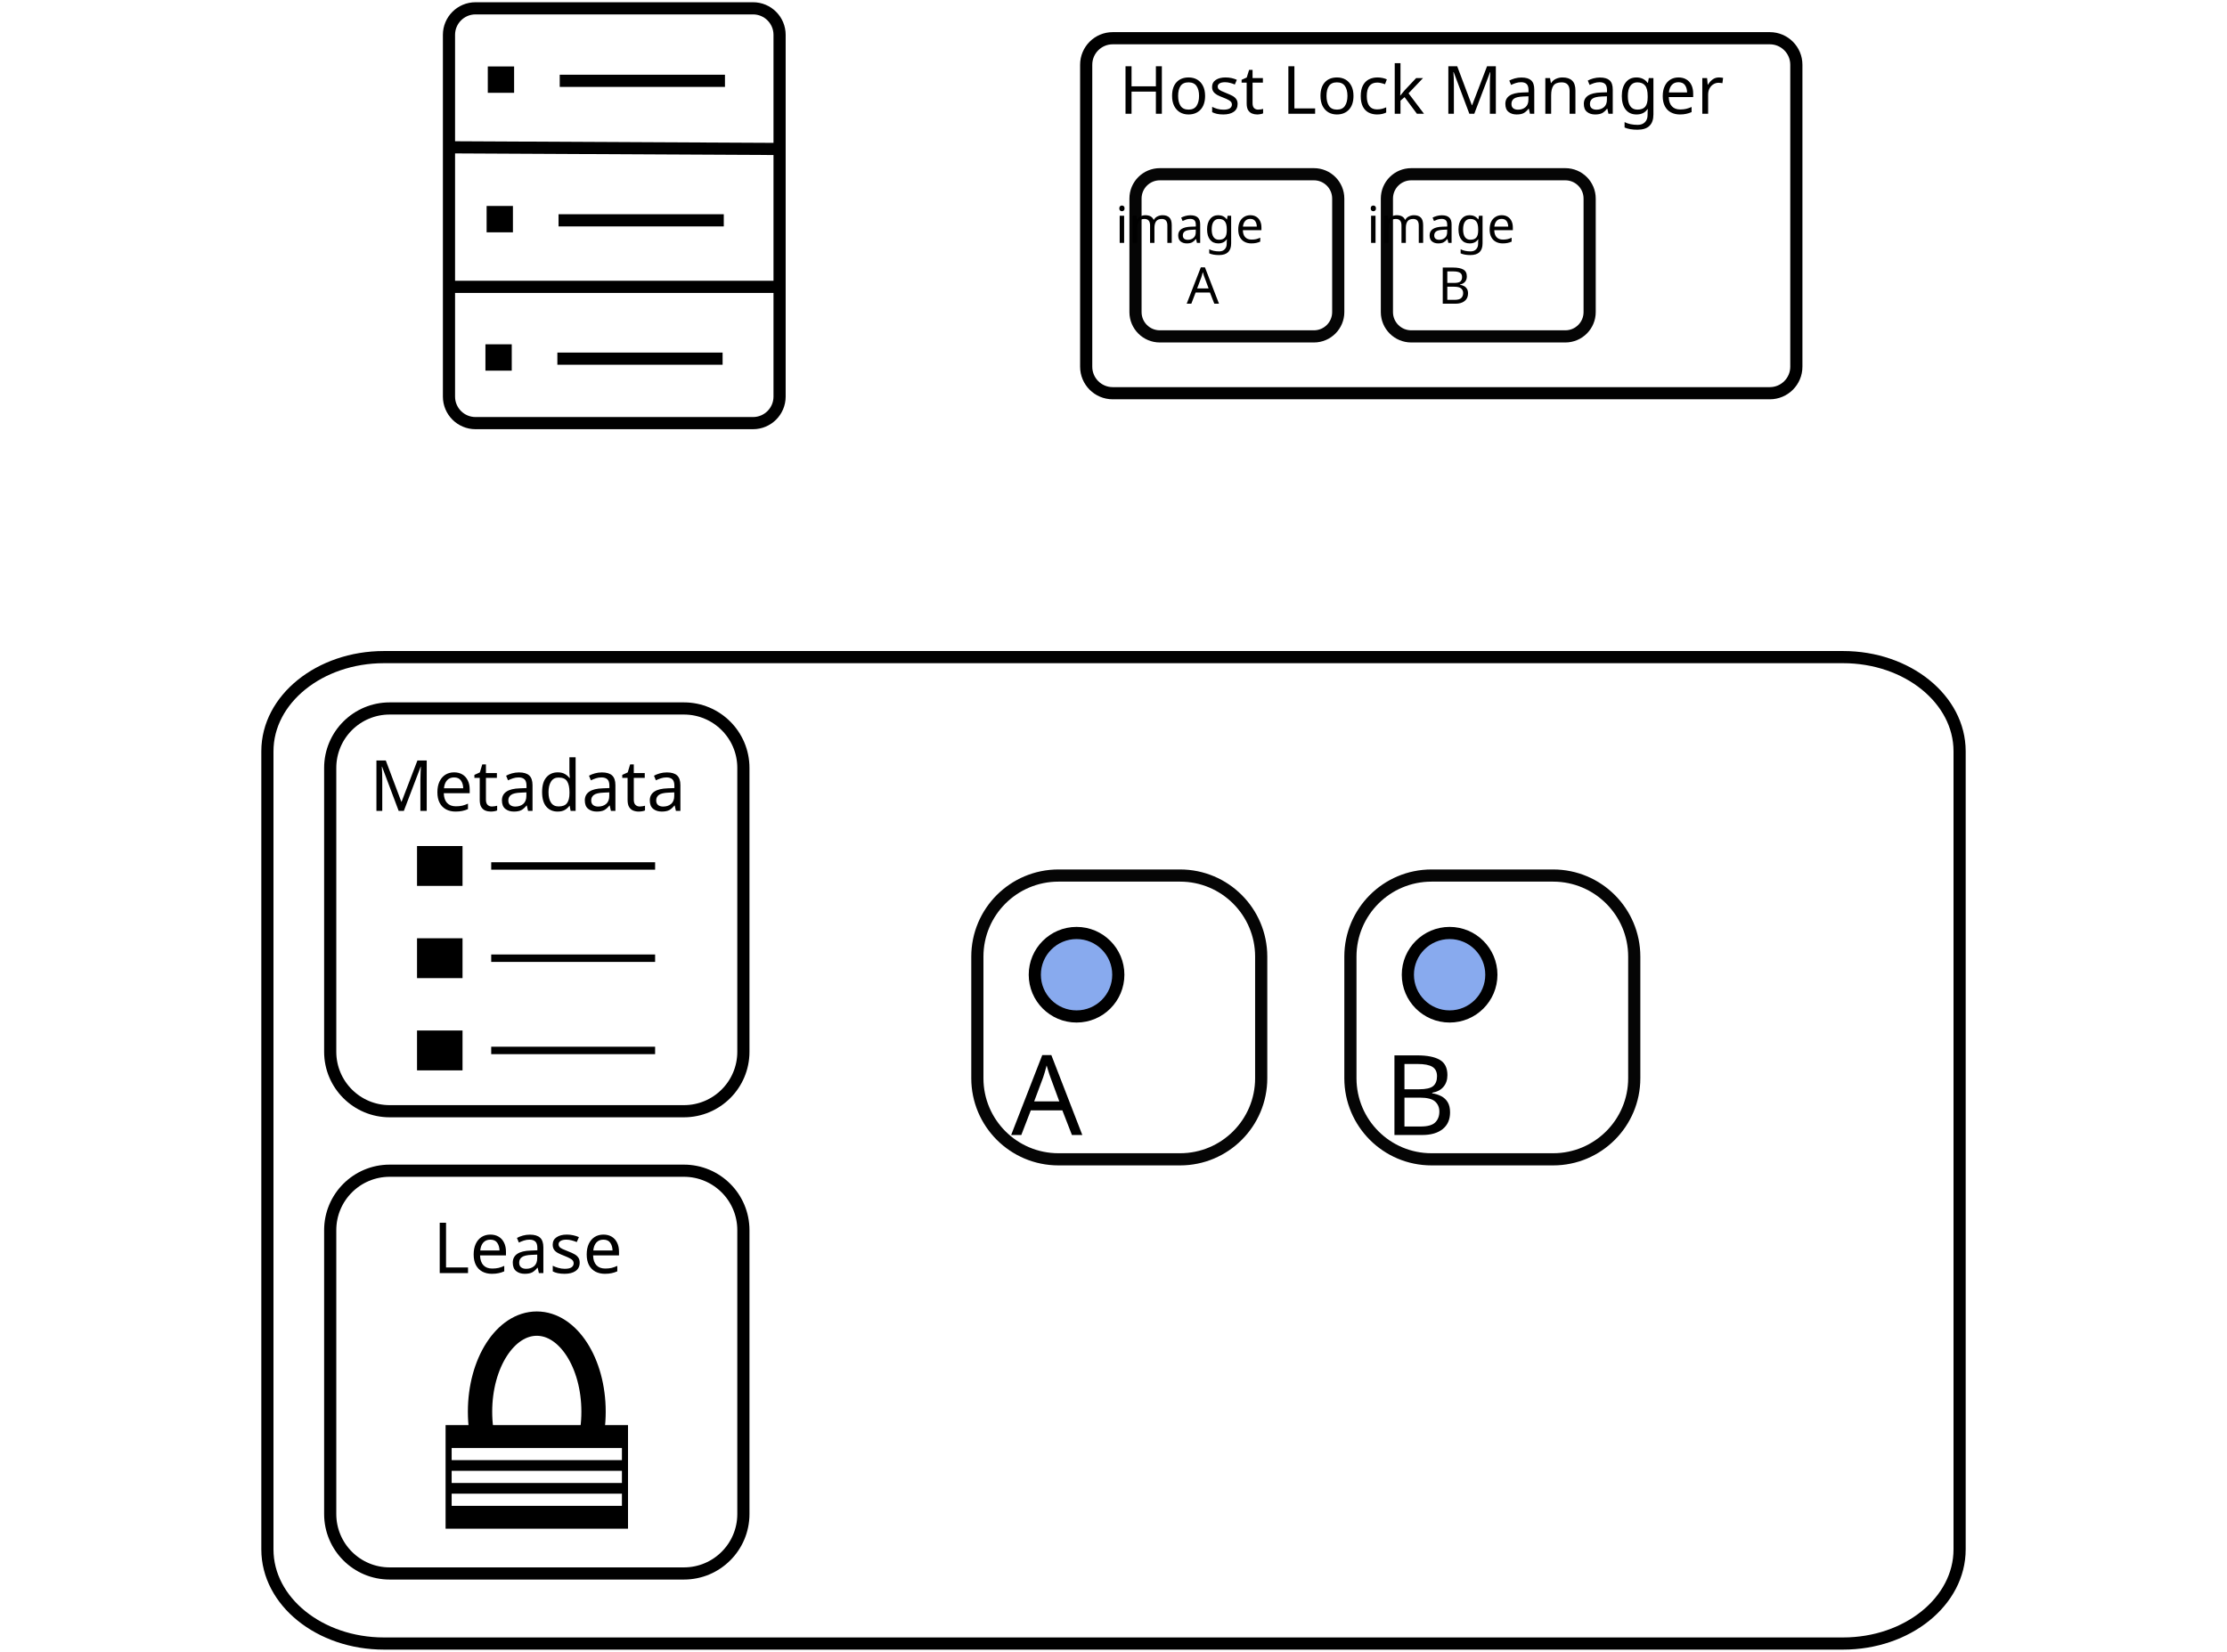
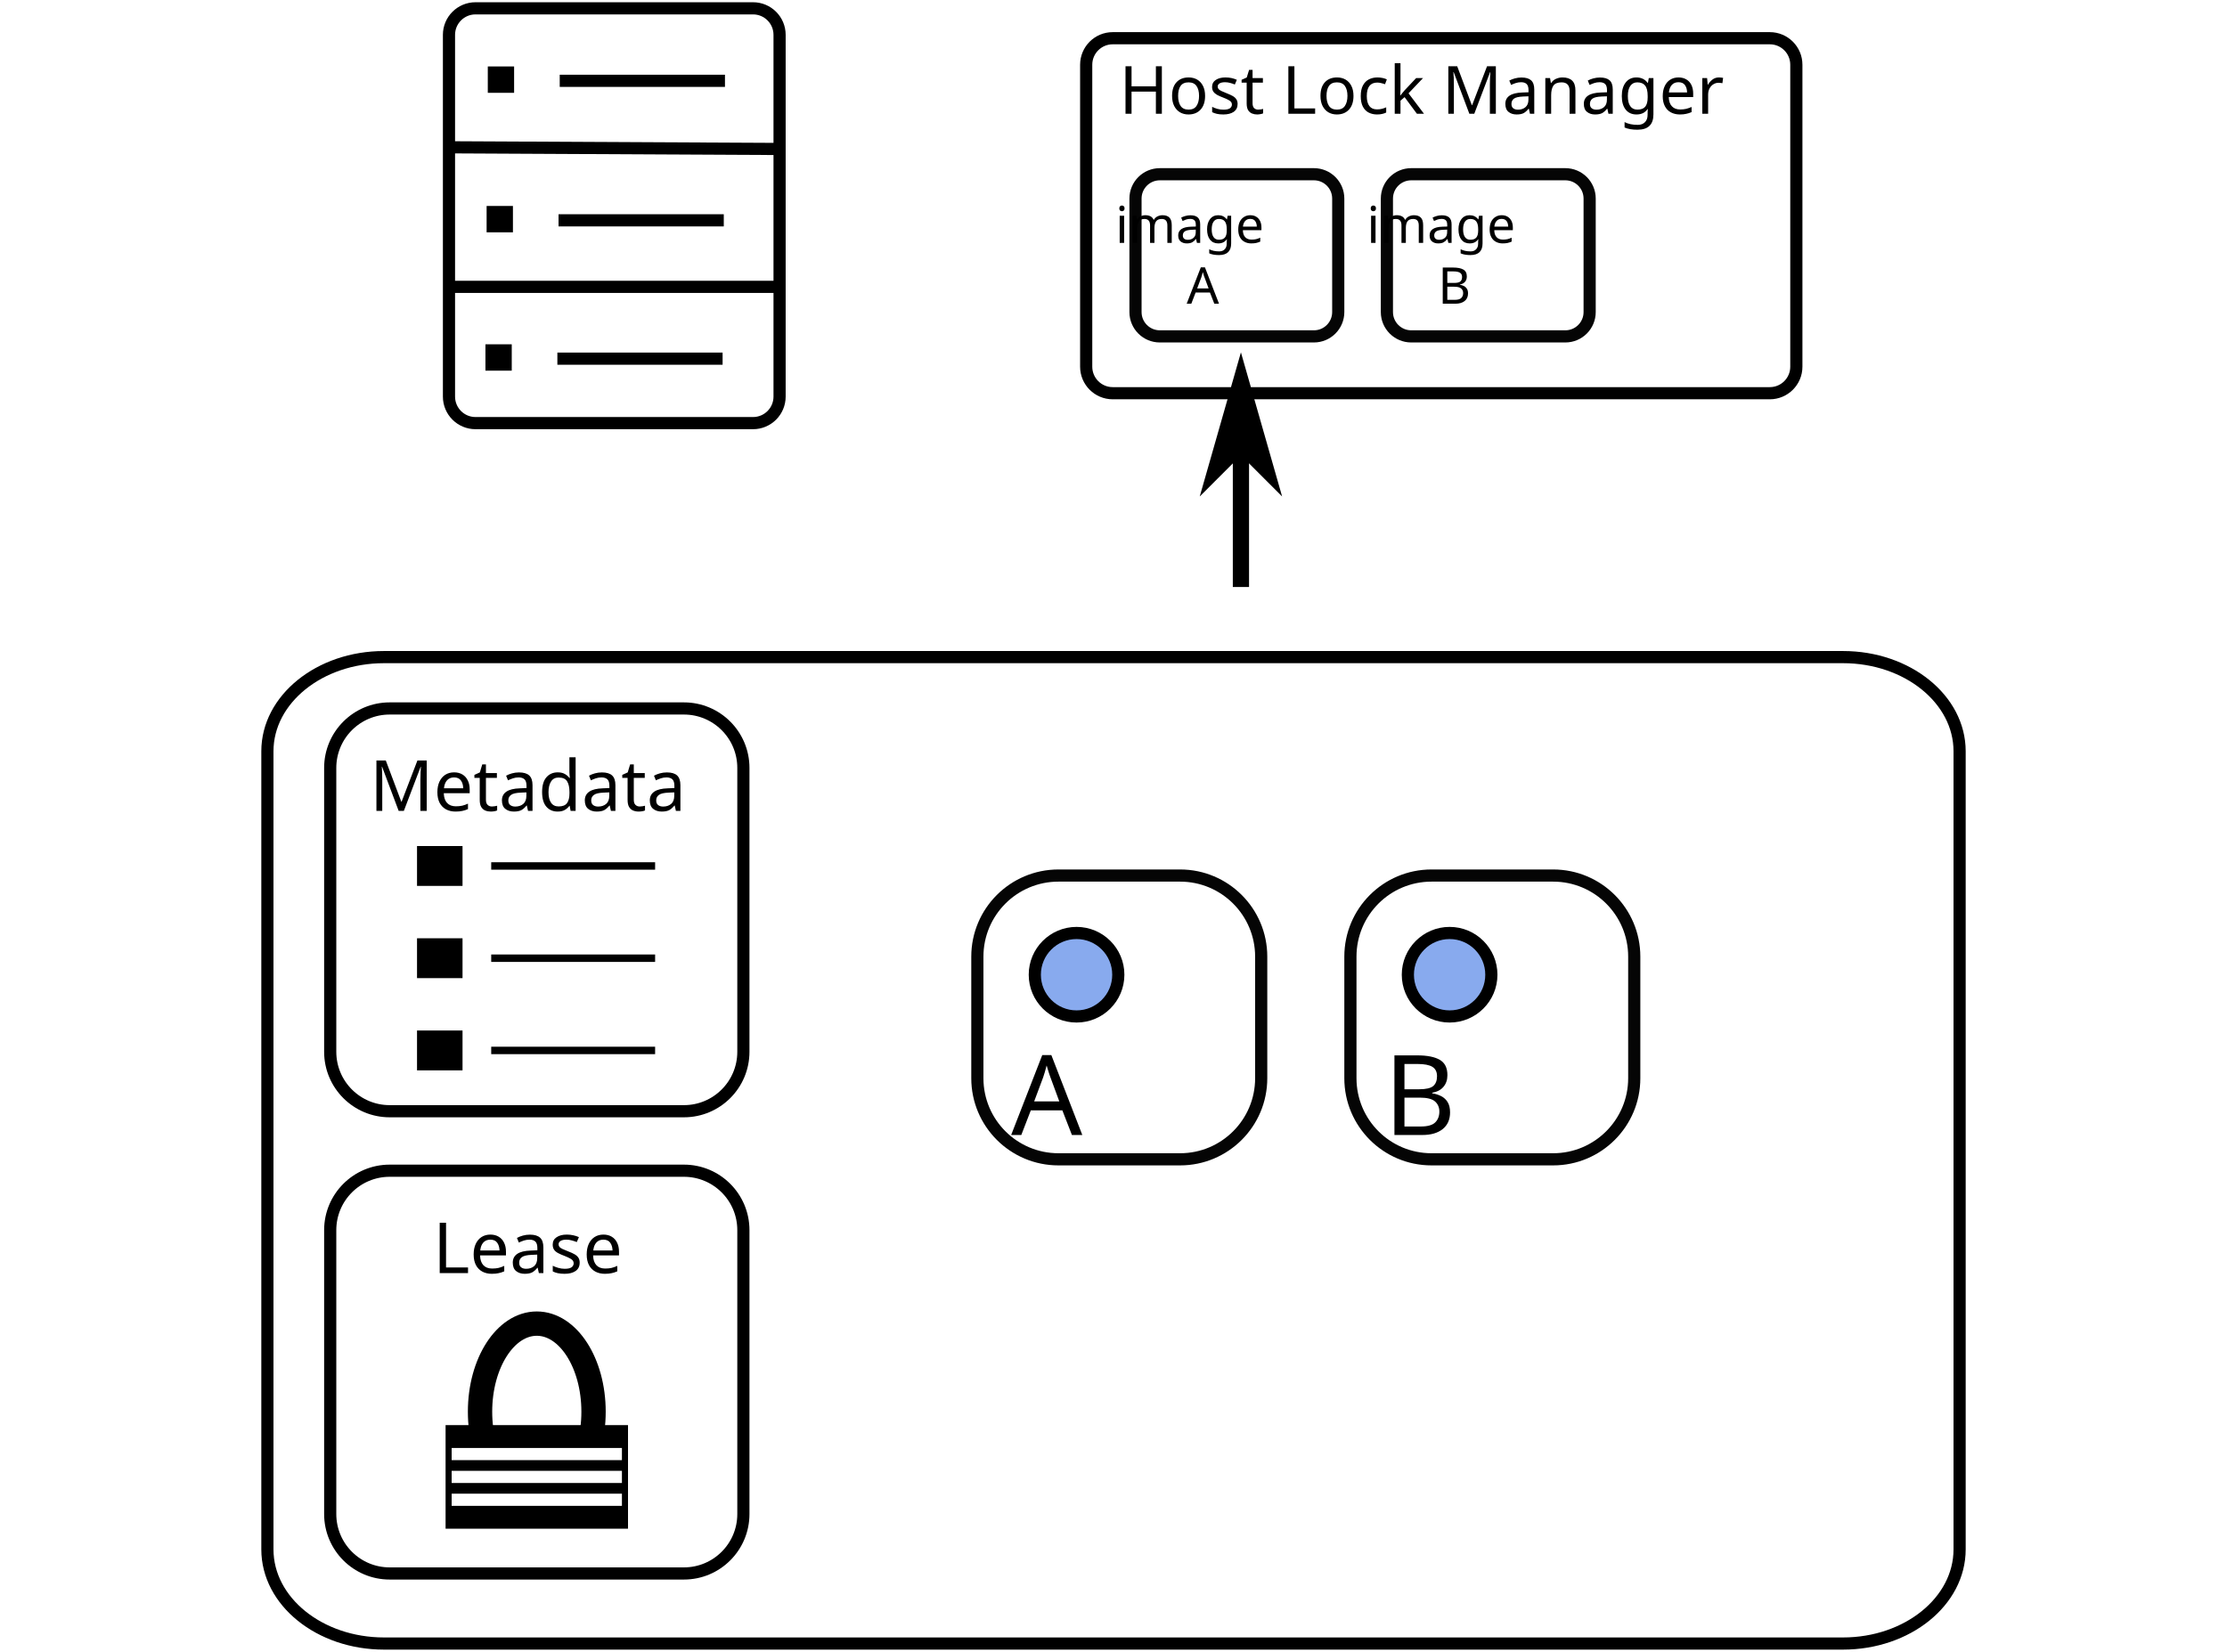
<svg xmlns="http://www.w3.org/2000/svg" xmlns:ns1="http://www.openswatchbook.org/uri/2009/osb" xmlns:xlink="http://www.w3.org/1999/xlink" width="155mm" height="115mm" id="svg5421" version="1.1" viewBox="0 0 549.213 407.48">
  <defs id="defs5423">
    <linearGradient id="linearGradient17610" ns1:paint="solid">
      <stop style="stop-color:#000000;stop-opacity:1;" offset="0" id="stop17612" />
    </linearGradient>
    <linearGradient id="linearGradient6380" ns1:paint="solid">
      <stop style="stop-color:#000000;stop-opacity:1;" offset="0" id="stop6382" />
    </linearGradient>
    <linearGradient id="linearGradient27637" ns1:paint="solid">
      <stop style="stop-color:#000000;stop-opacity:1;" offset="0" id="stop27639" />
    </linearGradient>
    <linearGradient id="linearGradient25183" ns1:paint="solid">
      <stop style="stop-color:#000000;stop-opacity:1;" offset="0" id="stop25185" />
    </linearGradient>
    <linearGradient id="linearGradient23743" ns1:paint="solid">
      <stop style="stop-color:#000000;stop-opacity:1;" offset="0" id="stop23745" />
    </linearGradient>
    <linearGradient id="linearGradient23686" ns1:paint="solid">
      <stop style="stop-color:#000000;stop-opacity:1;" offset="0" id="stop23688" />
    </linearGradient>
    <linearGradient id="linearGradient23674" ns1:paint="solid">
      <stop style="stop-color:#000000;stop-opacity:1;" offset="0" id="stop23676" />
    </linearGradient>
    <linearGradient id="linearGradient23616" ns1:paint="solid">
      <stop style="stop-color:#000000;stop-opacity:1;" offset="0" id="stop23618" />
    </linearGradient>
    <linearGradient id="linearGradient10726" ns1:paint="solid">
      <stop style="stop-color:#d8e7c4;stop-opacity:1;" offset="0" id="stop10728" />
    </linearGradient>
    <linearGradient id="linearGradient10700" ns1:paint="solid">
      <stop style="stop-color:#d8e7c4;stop-opacity:1;" offset="0" id="stop10702" />
    </linearGradient>
    <linearGradient id="white" ns1:paint="solid" gradientTransform="translate(530.4353,-315.9879)">
      <stop style="stop-color:#ffffff;stop-opacity:1;" offset="0" id="stop10475" />
    </linearGradient>
    <linearGradient id="linearGradient10426" ns1:paint="solid" gradientTransform="matrix(0.3427216,0,0,0.1792132,992.7705,184.803)">
      <stop style="stop-color:#000000;stop-opacity:1;" offset="0" id="stop10428" />
    </linearGradient>
    <linearGradient id="linearGradient10420" ns1:paint="solid">
      <stop style="stop-color:#559900;stop-opacity:1;" offset="0" id="stop10422" />
    </linearGradient>
    <linearGradient id="Black" ns1:paint="solid" gradientTransform="matrix(24.91375,0,0,20.37526,29328.13,-20628.865)">
      <stop style="stop-color:#000000;stop-opacity:1;" offset="0" id="stop10414" />
    </linearGradient>
    <linearGradient id="wood" ns1:paint="solid">
      <stop style="stop-color:#7e3817;stop-opacity:1;" offset="0" id="stop10387" />
    </linearGradient>
    <linearGradient id="grass" ns1:paint="solid">
      <stop style="stop-color:#ddee77;stop-opacity:1;" offset="0" id="stop10379" />
    </linearGradient>
    <linearGradient id="stars" ns1:paint="solid" gradientTransform="translate(125.7135,301.0877)">
      <stop style="stop-color:#e7f6d3;stop-opacity:1;" offset="0" id="stop10371" />
    </linearGradient>
    <linearGradient id="sky" ns1:paint="solid">
      <stop style="stop-color:#88aaee;stop-opacity:1;" offset="0" id="stop10363" />
    </linearGradient>
    <linearGradient id="leaves" ns1:paint="solid">
      <stop style="stop-color:#559900;stop-opacity:1;" offset="0" id="stop10355" />
    </linearGradient>
    <linearGradient xlink:href="#Black" id="linearGradient10704" x1="559.5" y1="-2" x2="860.5" y2="-2" gradientUnits="userSpaceOnUse" gradientTransform="matrix(1.391082,0,0,1.351853,-154.0943,-31.51596)" />
    <linearGradient xlink:href="#white" id="linearGradient12363" x1="310" y1="-102" x2="370" y2="-102" gradientUnits="userSpaceOnUse" gradientTransform="matrix(0.6998106,0,0,0.5637978,453.414,98.21244)" />
    <linearGradient xlink:href="#white" id="linearGradient12371" x1="310" y1="-92" x2="370" y2="-92" gradientUnits="userSpaceOnUse" gradientTransform="matrix(0.6998106,0,0,0.5637978,453.414,98.21244)" />
    <linearGradient xlink:href="#white" id="linearGradient12379" x1="310" y1="-82" x2="370" y2="-82" gradientUnits="userSpaceOnUse" gradientTransform="matrix(0.6998106,0,0,0.5637978,453.414,98.21244)" />
    <linearGradient xlink:href="#Black" id="linearGradient23622" gradientTransform="matrix(24.91375,0,0,20.37526,29328.13,-20628.865)" gradientUnits="userSpaceOnUse" />
    <linearGradient xlink:href="#Black" id="linearGradient23635" gradientTransform="matrix(0.3427216,0,0,0.1792132,992.7705,184.803)" gradientUnits="userSpaceOnUse" />
    <linearGradient xlink:href="#Black" id="linearGradient23637" gradientTransform="matrix(0.3427216,0,0,0.1792132,992.7705,184.803)" gradientUnits="userSpaceOnUse" />
    <linearGradient xlink:href="#Black" id="linearGradient23639" gradientTransform="matrix(0.3427216,0,0,0.1792132,992.7705,184.803)" gradientUnits="userSpaceOnUse" />
    <linearGradient xlink:href="#Black" id="linearGradient27721" gradientUnits="userSpaceOnUse" x1="667.57" y1="-10.141" x2="715.427" y2="-10.141" />
    <linearGradient xlink:href="#sky" id="linearGradient6384" x1="812.668" y1="-77.536" x2="836.26" y2="-77.536" gradientUnits="userSpaceOnUse" />
    <linearGradient xlink:href="#linearGradient10420" id="linearGradient23720" gradientUnits="userSpaceOnUse" gradientTransform="translate(-26.06323,-59.06399)" x1="872.515" y1="-198.936" x2="909.612" y2="-198.936" />
    <linearGradient xlink:href="#linearGradient10420" id="linearGradient7827" gradientUnits="userSpaceOnUse" gradientTransform="translate(-26.06323,-59.06399)" x1="872.515" y1="-198.936" x2="909.612" y2="-198.936" />
    <linearGradient xlink:href="#linearGradient10420" id="linearGradient7833" gradientUnits="userSpaceOnUse" gradientTransform="translate(-26.06323,-59.06399)" x1="872.515" y1="-198.936" x2="909.612" y2="-198.936" />
    <linearGradient xlink:href="#linearGradient10420" id="linearGradient7887" gradientUnits="userSpaceOnUse" gradientTransform="translate(-27.06323,-56.064)" x1="872.515" y1="-198.936" x2="909.612" y2="-198.936" />
    <linearGradient xlink:href="#sky" id="linearGradient17614" x1="904.668" y1="-77.536" x2="928.26" y2="-77.536" gradientUnits="userSpaceOnUse" />
+     <marker orient="auto" refY="0" refX="0" id="Arrow1Mstart" style="overflow:visible">
+       <path id="path15686" d="M 0,0 5,-5 -12.5,0 5,5 0,0 Z" style="fill:#000000;fill-opacity:1;fill-rule:evenodd;stroke:#000000;stroke-width:1pt;stroke-opacity:1" transform="matrix(0.4,0,0,0.4,4,0)" />
+     </marker>
  </defs>
  <g id="layer1" transform="translate(-558.968,317.9803)">
    <rect style="fill:none;fill-opacity:1;stroke:url(#linearGradient10704);stroke-width:3;stroke-miterlimit:4;stroke-dasharray:none;stroke-dashoffset:0;stroke-opacity:1" id="rect10698" width="417.325" height="243.333" x="624.912" y="-155.886" rx="28.757" ry="23.224" />
    <rect style="fill:none;fill-opacity:1;stroke:url(#Black);stroke-width:3;stroke-miterlimit:4;stroke-dasharray:none;stroke-dashoffset:0;stroke-opacity:1" id="rect10724" width="101.894" height="99.352" x="640.403" y="-143.217" rx="14.66" ry="14.66" />
    <g transform="matrix(0.8084141,0,0,0.7084931,-87.88351,37.19091)" id="g10748">
      <rect style="fill:url(#Black);fill-opacity:1;stroke:url(#Black);stroke-width:3.881;stroke-miterlimit:4;stroke-dasharray:none;stroke-dashoffset:0;stroke-opacity:1" id="rect10750" width="10" height="10" x="929.307" y="-140.568" />
      <path style="fill:none;fill-rule:evenodd;stroke:#000000;stroke-width:2.587;stroke-linecap:butt;stroke-linejoin:miter;stroke-miterlimit:4;stroke-dasharray:none;stroke-opacity:1" d="m 950,-135.568 50,0" id="path10752" />
    </g>
    <g id="g10754" transform="matrix(0.8084141,0,0,0.7084931,-87.88351,14.4378)">
      <rect y="-140.568" x="929.307" height="10" width="10" id="rect10756" style="fill:url(#Black);fill-opacity:1;stroke:url(#Black);stroke-width:3.881;stroke-miterlimit:4;stroke-dasharray:none;stroke-dashoffset:0;stroke-opacity:1" />
      <path id="path10758" d="m 950,-135.568 50,0" style="fill:none;fill-rule:evenodd;stroke:#000000;stroke-width:2.587;stroke-linecap:butt;stroke-linejoin:miter;stroke-miterlimit:4;stroke-dasharray:none;stroke-opacity:1" />
    </g>
    <g transform="matrix(0.8084141,0,0,0.7084931,-87.88351,-8.315307)" id="g10760">
      <rect style="fill:url(#Black);fill-opacity:1;stroke:url(#Black);stroke-width:3.881;stroke-miterlimit:4;stroke-dasharray:none;stroke-dashoffset:0;stroke-opacity:1" id="rect10762" width="10" height="10" x="929.307" y="-140.568" />
      <path style="fill:none;fill-rule:evenodd;stroke:#000000;stroke-width:2.587;stroke-linecap:butt;stroke-linejoin:miter;stroke-miterlimit:4;stroke-dasharray:none;stroke-opacity:1" d="m 950,-135.568 50,0" id="path10764" />
    </g>
    <text xml:space="preserve" style="font-style:normal;font-weight:normal;font-size:17.385px;line-height:125%;font-family:Sans;letter-spacing:0px;word-spacing:0px;fill:#000000;fill-opacity:1;stroke:none;stroke-width:1px;stroke-linecap:butt;stroke-linejoin:miter;stroke-opacity:1" x="650.252" y="-117.93" id="text10780" transform="scale(0.999785,1.000215)">
      <tspan id="tspan10782" x="650.252" y="-117.93">Metadata</tspan>
    </text>
    <rect style="fill:url(#linearGradient23639);fill-opacity:1.0;stroke:url(#linearGradient23637);stroke-width:3;stroke-miterlimit:4;stroke-dasharray:none;stroke-dashoffset:0;stroke-opacity:1" id="rect12349" width="41.989" height="22.552" x="670.355" y="35.067" />
    <rect style="fill:none;fill-opacity:1;stroke:url(#linearGradient23635);stroke-width:6;stroke-miterlimit:4;stroke-dasharray:none;stroke-dashoffset:0;stroke-opacity:1" id="rect12351" width="27.992" height="43.452" x="677.353" y="8.529" ry="25" rx="25" />
    <path style="fill:none;fill-rule:evenodd;stroke:url(#linearGradient12363);stroke-width:3;stroke-linecap:butt;stroke-linejoin:miter;stroke-miterlimit:4;stroke-dasharray:none;stroke-opacity:1" d="m 670.355,40.705 41.989,0" id="path12357" />
    <path style="fill:none;fill-rule:evenodd;stroke:url(#linearGradient12371);stroke-width:3;stroke-linecap:butt;stroke-linejoin:miter;stroke-miterlimit:4;stroke-dasharray:none;stroke-opacity:1" d="m 670.355,46.343 41.989,0" id="path12365" />
    <path style="fill:none;fill-rule:evenodd;stroke:url(#linearGradient12379);stroke-width:3;stroke-linecap:butt;stroke-linejoin:miter;stroke-miterlimit:4;stroke-dasharray:none;stroke-opacity:1" d="m 670.355,51.981 41.989,0" id="path12373" />
    <rect ry="14.66" rx="14.66" y="-29.189" x="640.403" height="99.352" width="101.894" id="rect10712" style="fill:none;fill-opacity:1;stroke:url(#linearGradient23622);stroke-width:3;stroke-miterlimit:4;stroke-dasharray:none;stroke-dashoffset:0;stroke-opacity:1" />
    <text transform="scale(0.999785,1.000215)" id="text10732" y="-3.927" x="665.864" style="font-style:normal;font-variant:normal;font-weight:normal;font-stretch:normal;font-size:17.384px;line-height:125%;font-family:Sans;-inkscape-font-specification:'Sans, Normal';text-align:start;letter-spacing:0px;word-spacing:0px;writing-mode:lr-tb;text-anchor:start;fill:url(#linearGradient27721);fill-opacity:1.0;stroke:none;stroke-width:1px;stroke-linecap:butt;stroke-linejoin:miter;stroke-opacity:1" xml:space="preserve">
      <tspan id="tspan10748" x="665.864" y="-3.927" style="fill:url(#linearGradient27721);fill-opacity:1.0">Lease</tspan>
    </text>
    <g id="g23510" transform="matrix(1.094587,0,0,1.094612,209.919,-78.24613)">
      <rect ry="5.975" rx="5.975" style="fill:none;stroke:#000000;stroke-width:2.741;stroke-miterlimit:4;stroke-dasharray:none;stroke-opacity:1" y="-217.137" x="420.043" height="93.477" width="74.486" id="rect3344" />
      <path id="path4148" d="m 420.057,-154.369 74.27,0" style="fill:none;fill-rule:evenodd;stroke:#000000;stroke-width:2.741;stroke-linecap:butt;stroke-linejoin:miter;stroke-miterlimit:4;stroke-dasharray:none;stroke-opacity:1" />
      <path id="path4150" d="m 420.057,-185.818 74.458,0.377" style="fill:none;fill-rule:evenodd;stroke:#000000;stroke-width:2.741;stroke-linecap:butt;stroke-linejoin:miter;stroke-miterlimit:4;stroke-dasharray:none;stroke-opacity:1" />
      <g transform="matrix(0.7445449,0,0,0.7460439,530.1401,-932.0874)" id="g4190">
        <rect style="fill:#000000;fill-opacity:1;stroke:#000000;stroke-width:3.677;stroke-miterlimit:4;stroke-dasharray:none;stroke-opacity:1" id="rect4182" width="4.286" height="4.286" x="-134.286" y="977.719" />
        <path style="fill:none;fill-rule:evenodd;stroke:#000000;stroke-width:3.677;stroke-linecap:butt;stroke-linejoin:miter;stroke-miterlimit:4;stroke-dasharray:none;stroke-opacity:1" d="m -114.357,980.219 50,0" id="path4188" />
      </g>
      <g id="g4194" transform="matrix(0.7445449,0,0,0.7460439,529.8742,-900.6471)">
        <rect y="977.719" x="-134.286" height="4.286" width="4.286" id="rect4196" style="fill:#000000;fill-opacity:1;stroke:#000000;stroke-width:3.677;stroke-miterlimit:4;stroke-dasharray:none;stroke-opacity:1" />
        <path id="path4198" d="m -114.357,980.219 50,0" style="fill:none;fill-rule:evenodd;stroke:#000000;stroke-width:3.677;stroke-linecap:butt;stroke-linejoin:miter;stroke-miterlimit:4;stroke-dasharray:none;stroke-opacity:1" />
      </g>
      <g transform="matrix(0.7445449,0,0,0.7460439,529.6083,-869.4731)" id="g4200">
        <rect style="fill:#000000;fill-opacity:1;stroke:#000000;stroke-width:3.677;stroke-miterlimit:4;stroke-dasharray:none;stroke-opacity:1" id="rect4202" width="4.286" height="4.286" x="-134.286" y="977.719" />
        <path style="fill:none;fill-rule:evenodd;stroke:#000000;stroke-width:3.677;stroke-linecap:butt;stroke-linejoin:miter;stroke-miterlimit:4;stroke-dasharray:none;stroke-opacity:1" d="m -114.357,980.219 50,0" id="path4204" />
      </g>
    </g>
    <g id="g23576" transform="matrix(1.094587,0,0,1.094612,-78.84528,-8.805445)">
      <rect ry="5.975" rx="5.975" y="-273.838" x="827.422" height="80" width="160" id="rect23524" style="opacity:1;fill:none;fill-opacity:1;stroke:#000000;stroke-width:2.741;stroke-miterlimit:4;stroke-dasharray:none;stroke-dashoffset:0;stroke-opacity:1" />
      <text id="text23526" y="-256.812" x="834.828" style="font-style:normal;font-variant:normal;font-weight:normal;font-stretch:normal;font-size:15px;line-height:125%;font-family:Sans;-inkscape-font-specification:'Sans, Normal';text-align:start;letter-spacing:0px;word-spacing:0px;writing-mode:lr-tb;text-anchor:start;fill:#000000;fill-opacity:1;stroke:none;stroke-width:1px;stroke-linecap:butt;stroke-linejoin:miter;stroke-opacity:1" xml:space="preserve">
        <tspan y="-256.812" x="834.828" id="tspan23574">Host Lock Manager</tspan>
      </text>
    </g>
    <rect style="opacity:0.98;fill:none;fill-opacity:1;stroke:#000000;stroke-width:3;stroke-miterlimit:4;stroke-dasharray:none;stroke-dashoffset:0;stroke-opacity:1" id="rect23741" width="70" height="70" x="800" y="-102" rx="20" ry="20" />
    <circle style="opacity:1;fill:url(#linearGradient6384);fill-opacity:1.0;stroke:#000000;stroke-width:3;stroke-miterlimit:4;stroke-dasharray:none;stroke-dashoffset:0;stroke-opacity:1" id="path27635" cx="824.464" cy="-77.536" r="10.296" />
    <rect ry="20" rx="20" y="-102" x="892" height="70" width="70" id="rect4249" style="opacity:0.98;fill:none;fill-opacity:1;stroke:#000000;stroke-width:3;stroke-miterlimit:4;stroke-dasharray:none;stroke-dashoffset:0;stroke-opacity:1" />
    <circle r="10.296" cy="-77.536" cx="916.464" id="circle4251" style="opacity:1;fill:url(#linearGradient17614);fill-opacity:1.0;stroke:#000000;stroke-width:3;stroke-miterlimit:4;stroke-dasharray:none;stroke-dashoffset:0;stroke-opacity:1" />
    <text xml:space="preserve" style="font-style:normal;font-weight:normal;font-size:27.5px;line-height:125%;font-family:Sans;text-align:center;letter-spacing:0px;word-spacing:0px;text-anchor:middle;fill:#000000;fill-opacity:1;stroke:none;stroke-width:1px;stroke-linecap:butt;stroke-linejoin:miter;stroke-opacity:1" x="835" y="-38" id="text4255">
      <tspan id="tspan4257" x="835" y="-38">A</tspan>
    </text>
    <text id="text4259" y="-38" x="927" style="font-style:normal;font-variant:normal;font-weight:normal;font-stretch:normal;font-size:27.5px;line-height:125%;font-family:Sans;-inkscape-font-specification:'Sans, Normal';text-align:center;letter-spacing:0px;word-spacing:0px;writing-mode:lr-tb;text-anchor:middle;fill:#000000;fill-opacity:1;stroke:none;stroke-width:1px;stroke-linecap:butt;stroke-linejoin:miter;stroke-opacity:1" xml:space="preserve">
      <tspan id="tspan4263" x="927" y="-38">B</tspan>
    </text>
    <rect style="opacity:0.98;fill:none;fill-opacity:1;stroke:#000000;stroke-width:3;stroke-miterlimit:4;stroke-dasharray:none;stroke-dashoffset:0;stroke-opacity:1" id="rect23672" width="50" height="40" x="839" y="-275" rx="6" ry="6" />
    <text xml:space="preserve" style="font-style:normal;font-weight:normal;font-size:12.5px;line-height:125%;font-family:Sans;text-align:center;letter-spacing:0px;word-spacing:0px;text-anchor:middle;fill:#000000;fill-opacity:1;stroke:none;stroke-width:1px;stroke-linecap:butt;stroke-linejoin:miter;stroke-opacity:1;-inkscape-font-specification:'Sans, Normal';font-stretch:normal;font-variant:normal;writing-mode:lr;" x="863.744" y="-258.064" id="text23680">
      <tspan id="tspan7890" x="863.744">image</tspan>
      <tspan id="tspan7892" x="863.744" dy="1.2em">A</tspan>
    </text>
    <rect ry="6" rx="6" y="-275" x="901" height="40" width="50" id="rect9650" style="opacity:0.98;fill:none;fill-opacity:1;stroke:#000000;stroke-width:3;stroke-miterlimit:4;stroke-dasharray:none;stroke-dashoffset:0;stroke-opacity:1" />
    <text id="text9652" y="-258.064" x="925.744" style="font-style:normal;font-variant:normal;font-weight:normal;font-stretch:normal;font-size:12.5px;line-height:125%;font-family:Sans;-inkscape-font-specification:'Sans, Normal';text-align:center;letter-spacing:0px;word-spacing:0px;writing-mode:lr;text-anchor:middle;fill:#000000;fill-opacity:1;stroke:none;stroke-width:1px;stroke-linecap:butt;stroke-linejoin:miter;stroke-opacity:1;" xml:space="preserve">
      <tspan id="tspan9792" x="925.744">image</tspan>
      <tspan id="tspan9794" x="925.744" dy="1.2em">B</tspan>
    </text>
+     <path style="fill:none;fill-rule:evenodd;stroke:#000000;stroke-width:4;stroke-linecap:butt;stroke-linejoin:miter;stroke-miterlimit:4;stroke-dasharray:none;stroke-opacity:1;marker-start:url(#Arrow1Mstart)" d="m 865,-223.18 0,50" id="path28661" />
  </g>
</svg>
